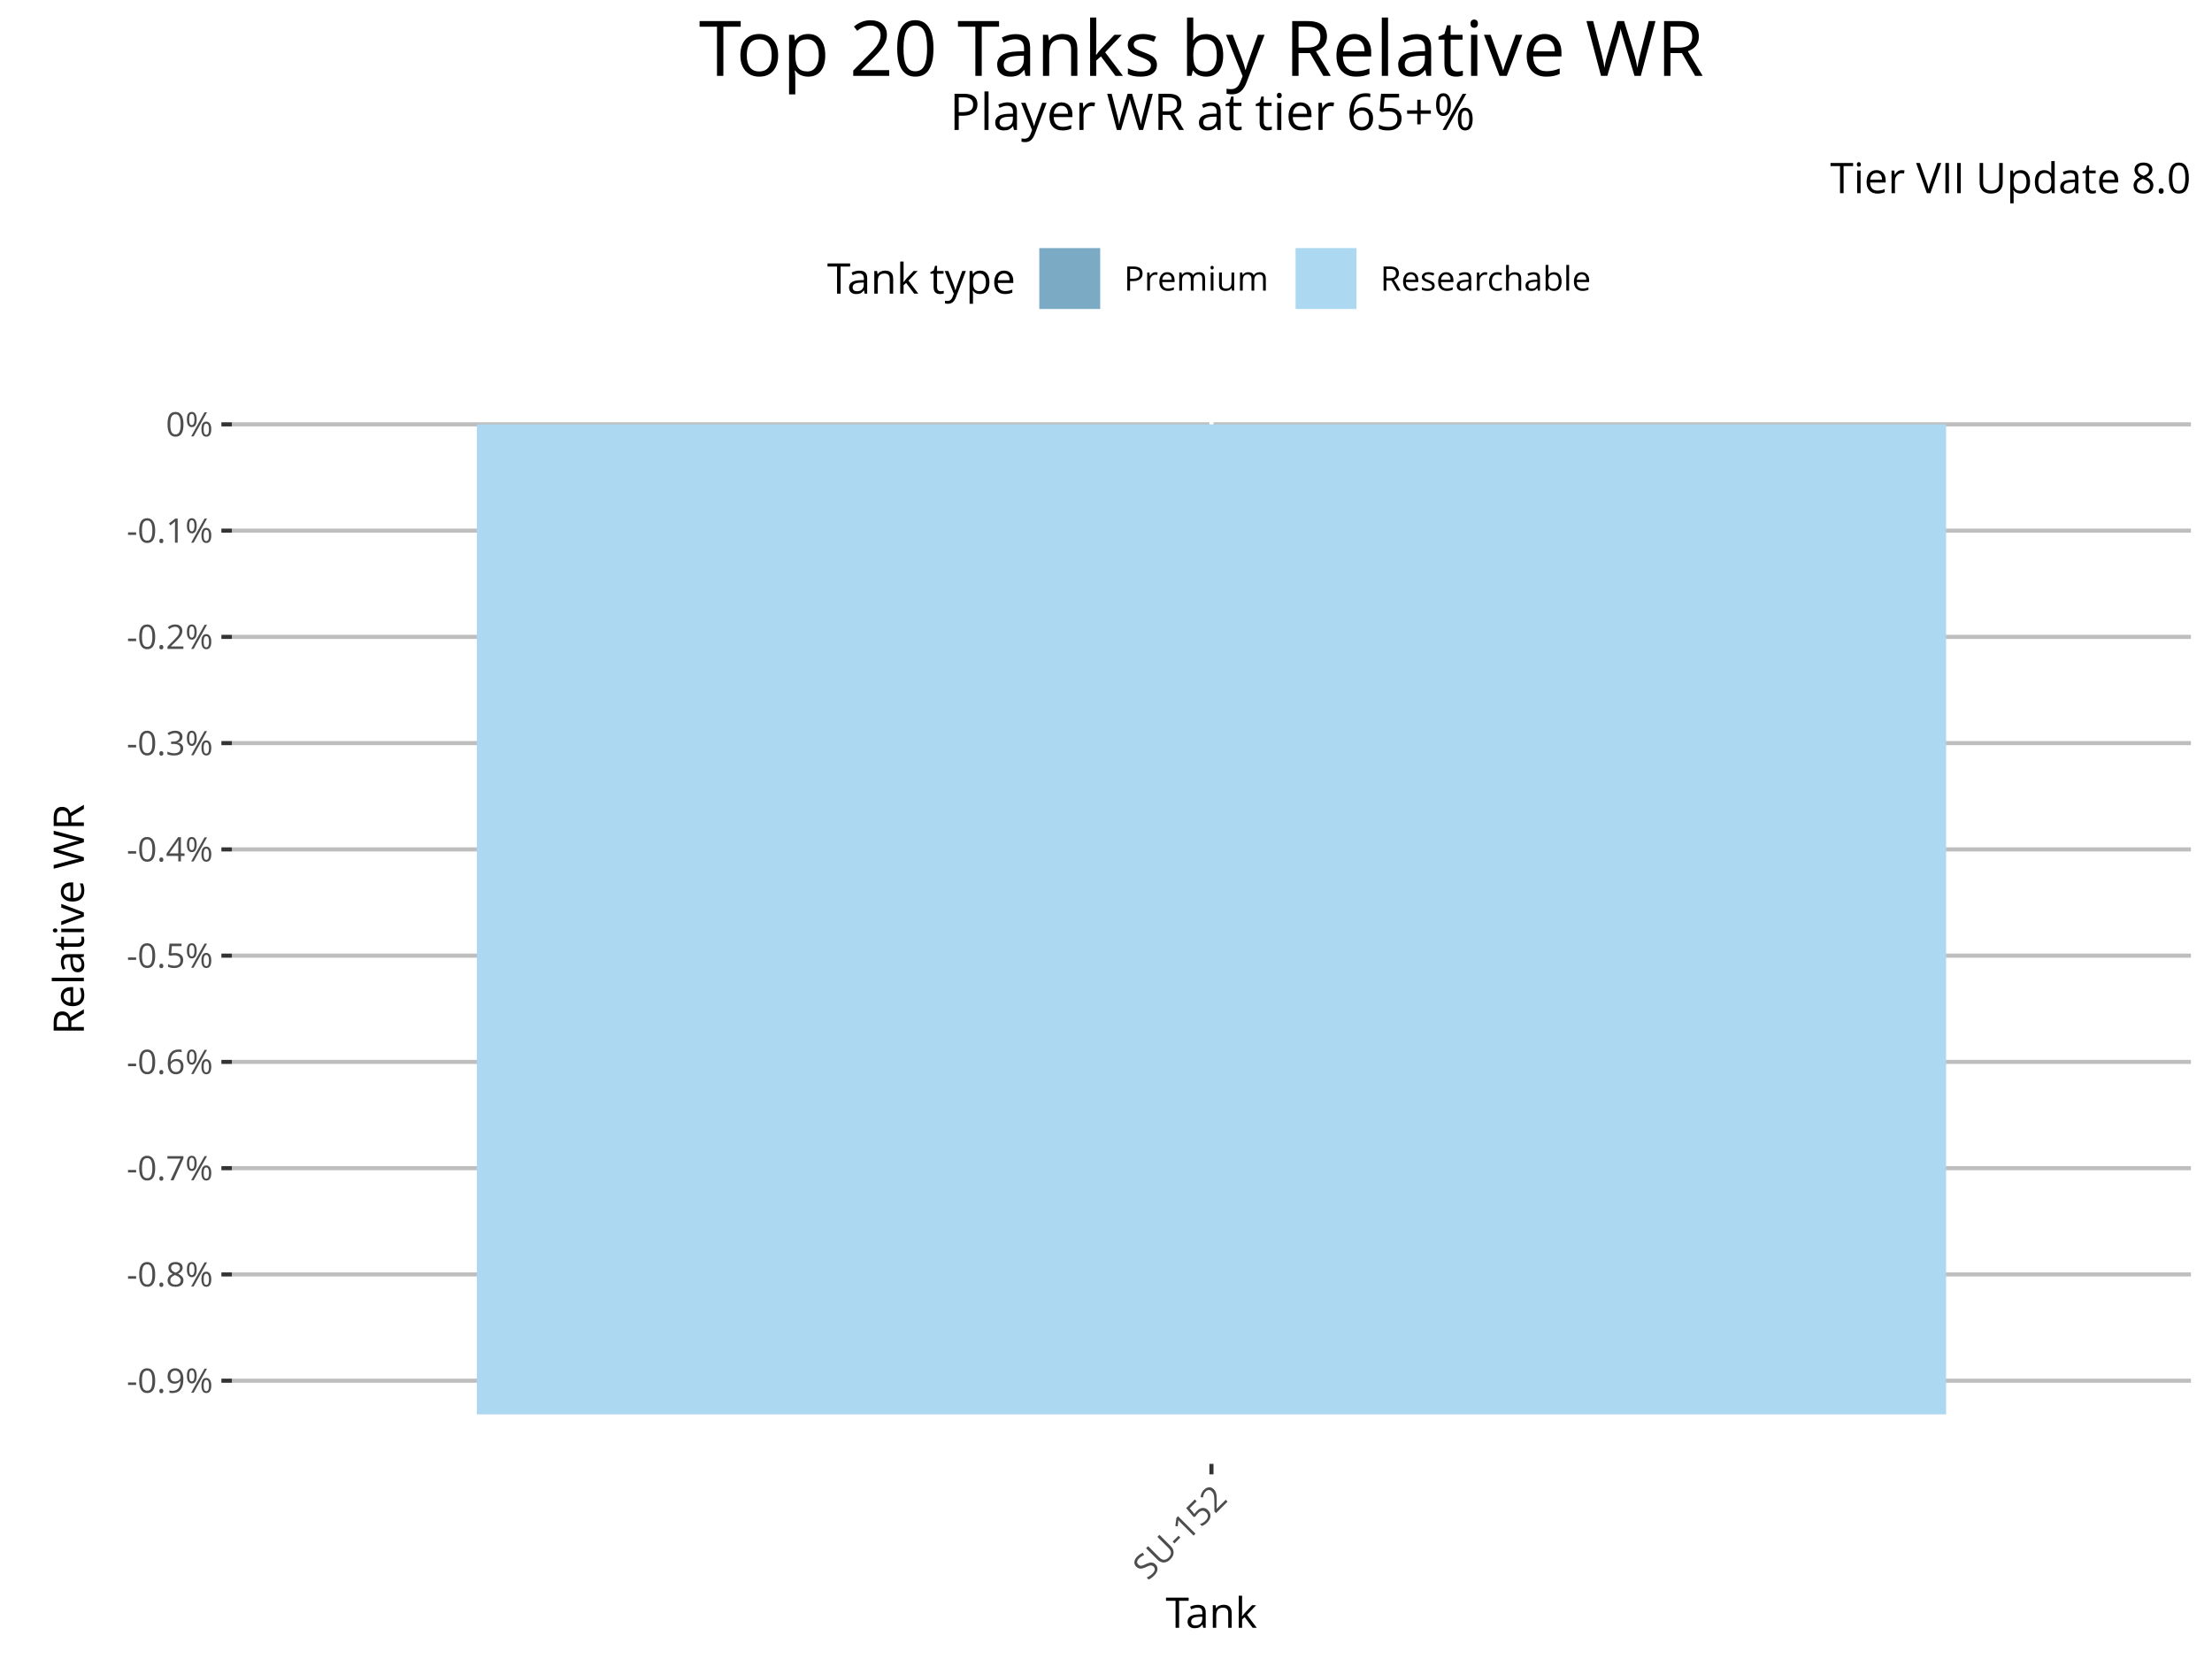
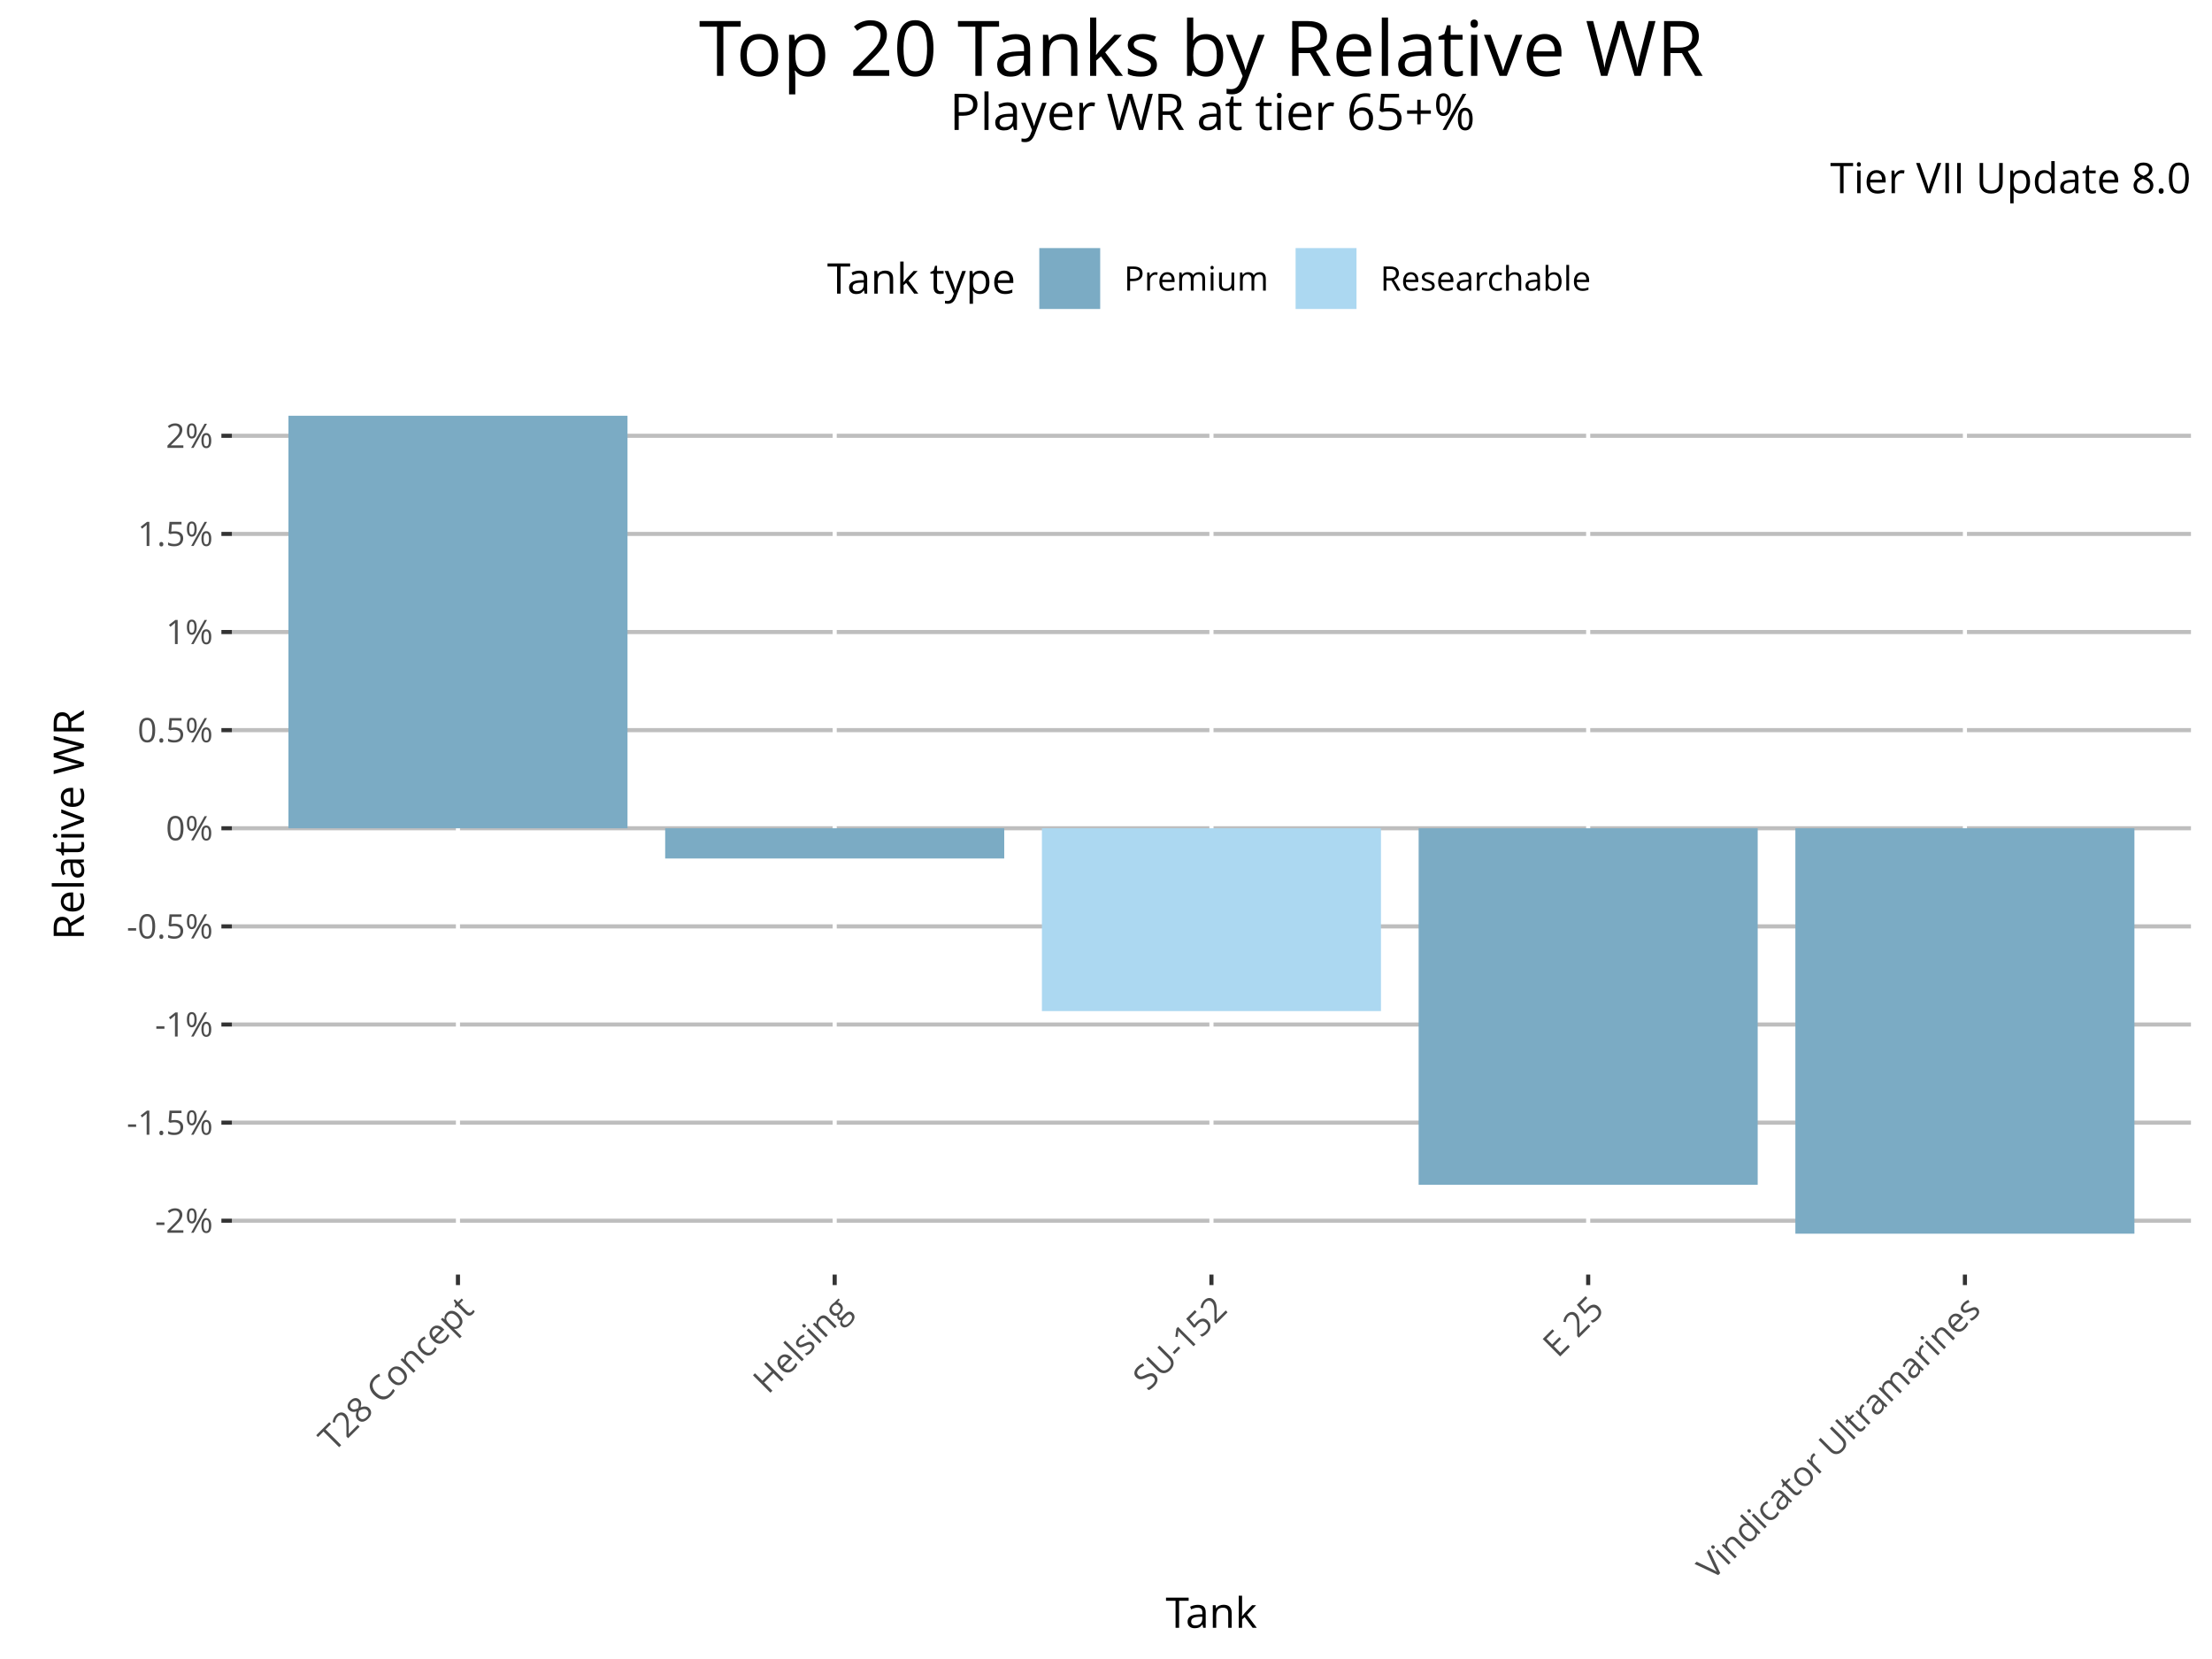
<svg xmlns="http://www.w3.org/2000/svg" class="svglite" width="576.00pt" height="432.00pt" viewBox="0 0 576.00 432.00">
  <defs>
    <style type="text/css">
    .svglite line, .svglite polyline, .svglite polygon, .svglite path, .svglite rect, .svglite circle {
      fill: none;
      stroke: #000000;
      stroke-linecap: round;
      stroke-linejoin: round;
      stroke-miterlimit: 10.00;
    }
  </style>
  </defs>
  <rect width="100%" height="100%" style="stroke: none; fill: #FFFFFF;" />
  <defs>
    <clipPath id="cpMC4wMHw1NzYuMDB8MC4wMHw0MzIuMDA=">
      <rect x="0.00" y="0.00" width="576.00" height="432.00" />
    </clipPath>
  </defs>
  <g clip-path="url(#cpMC4wMHw1NzYuMDB8MC4wMHw0MzIuMDA=)">
    <rect x="0.00" y="0" width="576.00" height="432.00" style="stroke-width: 1.07; stroke: #FFFFFF; fill: #FFFFFF;" />
  </g>
  <defs>
-     <clipPath id="cpNjAuMzl8NTcwLjUyfDk3LjYxfDM4MS4xOQ==">
-       <rect x="60.39" y="97.61" width="510.13" height="283.58" />
+     <clipPath id="cpNjAuMzl8NTcwLjUyfDk3LjYxfDMzMS45MA==">
+       <rect x="60.39" y="97.61" width="510.13" height="234.29" />
    </clipPath>
  </defs>
-   <g clip-path="url(#cpNjAuMzl8NTcwLjUyfDk3LjYxfDM4MS4xOQ==)">
-     <rect x="60.39" y="97.61" width="510.13" height="283.58" style="stroke-width: 1.07; stroke: none;" />
-     <polyline points="60.39,373.37 570.52,373.37 " style="stroke-width: 0.53; stroke: #FFFFFF; stroke-linecap: butt;" />
-     <polyline points="60.39,345.70 570.52,345.70 " style="stroke-width: 0.53; stroke: #FFFFFF; stroke-linecap: butt;" />
-     <polyline points="60.39,318.03 570.52,318.03 " style="stroke-width: 0.53; stroke: #FFFFFF; stroke-linecap: butt;" />
-     <polyline points="60.39,290.36 570.52,290.36 " style="stroke-width: 0.53; stroke: #FFFFFF; stroke-linecap: butt;" />
-     <polyline points="60.39,262.69 570.52,262.69 " style="stroke-width: 0.53; stroke: #FFFFFF; stroke-linecap: butt;" />
-     <polyline points="60.39,235.02 570.52,235.02 " style="stroke-width: 0.53; stroke: #FFFFFF; stroke-linecap: butt;" />
-     <polyline points="60.39,207.35 570.52,207.35 " style="stroke-width: 0.53; stroke: #FFFFFF; stroke-linecap: butt;" />
-     <polyline points="60.39,179.68 570.52,179.68 " style="stroke-width: 0.53; stroke: #FFFFFF; stroke-linecap: butt;" />
-     <polyline points="60.39,152.01 570.52,152.01 " style="stroke-width: 0.53; stroke: #FFFFFF; stroke-linecap: butt;" />
-     <polyline points="60.39,124.34 570.52,124.34 " style="stroke-width: 0.53; stroke: #FFFFFF; stroke-linecap: butt;" />
-     <polyline points="60.39,359.53 570.52,359.53 " style="stroke-width: 1.07; stroke: #BEBEBE; stroke-linecap: butt;" />
-     <polyline points="60.39,331.86 570.52,331.86 " style="stroke-width: 1.07; stroke: #BEBEBE; stroke-linecap: butt;" />
-     <polyline points="60.39,304.19 570.52,304.19 " style="stroke-width: 1.07; stroke: #BEBEBE; stroke-linecap: butt;" />
-     <polyline points="60.39,276.52 570.52,276.52 " style="stroke-width: 1.07; stroke: #BEBEBE; stroke-linecap: butt;" />
-     <polyline points="60.39,248.85 570.52,248.85 " style="stroke-width: 1.07; stroke: #BEBEBE; stroke-linecap: butt;" />
-     <polyline points="60.39,221.18 570.52,221.18 " style="stroke-width: 1.07; stroke: #BEBEBE; stroke-linecap: butt;" />
-     <polyline points="60.39,193.51 570.52,193.51 " style="stroke-width: 1.07; stroke: #BEBEBE; stroke-linecap: butt;" />
-     <polyline points="60.39,165.84 570.52,165.84 " style="stroke-width: 1.07; stroke: #BEBEBE; stroke-linecap: butt;" />
-     <polyline points="60.39,138.17 570.52,138.17 " style="stroke-width: 1.07; stroke: #BEBEBE; stroke-linecap: butt;" />
-     <polyline points="60.39,110.50 570.52,110.50 " style="stroke-width: 1.07; stroke: #BEBEBE; stroke-linecap: butt;" />
-     <polyline points="315.46,381.19 315.46,97.61 " style="stroke-width: 1.07; stroke: #FFFFFF; stroke-linecap: butt;" />
-     <rect x="124.16" y="110.50" width="382.60" height="257.80" style="stroke-width: 1.07; stroke: none; stroke-linecap: square; stroke-linejoin: miter; fill: #ACD8F1;" />
+   <g clip-path="url(#cpNjAuMzl8NTcwLjUyfDk3LjYxfDMzMS45MA==)">
+     <rect x="60.39" y="97.61" width="510.13" height="234.29" style="stroke-width: 1.07; stroke: none;" />
+     <polyline points="60.39,330.65 570.52,330.65 " style="stroke-width: 0.53; stroke: #FFFFFF; stroke-linecap: butt;" />
+     <polyline points="60.39,305.10 570.52,305.10 " style="stroke-width: 0.53; stroke: #FFFFFF; stroke-linecap: butt;" />
+     <polyline points="60.39,279.55 570.52,279.55 " style="stroke-width: 0.53; stroke: #FFFFFF; stroke-linecap: butt;" />
+     <polyline points="60.39,254.00 570.52,254.00 " style="stroke-width: 0.53; stroke: #FFFFFF; stroke-linecap: butt;" />
+     <polyline points="60.39,228.45 570.52,228.45 " style="stroke-width: 0.53; stroke: #FFFFFF; stroke-linecap: butt;" />
+     <polyline points="60.39,202.90 570.52,202.90 " style="stroke-width: 0.53; stroke: #FFFFFF; stroke-linecap: butt;" />
+     <polyline points="60.39,177.36 570.52,177.36 " style="stroke-width: 0.53; stroke: #FFFFFF; stroke-linecap: butt;" />
+     <polyline points="60.39,151.81 570.52,151.81 " style="stroke-width: 0.53; stroke: #FFFFFF; stroke-linecap: butt;" />
+     <polyline points="60.39,126.26 570.52,126.26 " style="stroke-width: 0.53; stroke: #FFFFFF; stroke-linecap: butt;" />
+     <polyline points="60.39,100.71 570.52,100.71 " style="stroke-width: 0.53; stroke: #FFFFFF; stroke-linecap: butt;" />
+     <polyline points="60.39,317.87 570.52,317.87 " style="stroke-width: 1.07; stroke: #BEBEBE; stroke-linecap: butt;" />
+     <polyline points="60.39,292.33 570.52,292.33 " style="stroke-width: 1.07; stroke: #BEBEBE; stroke-linecap: butt;" />
+     <polyline points="60.39,266.78 570.52,266.78 " style="stroke-width: 1.07; stroke: #BEBEBE; stroke-linecap: butt;" />
+     <polyline points="60.39,241.23 570.52,241.23 " style="stroke-width: 1.07; stroke: #BEBEBE; stroke-linecap: butt;" />
+     <polyline points="60.39,215.68 570.52,215.68 " style="stroke-width: 1.07; stroke: #BEBEBE; stroke-linecap: butt;" />
+     <polyline points="60.39,190.13 570.52,190.13 " style="stroke-width: 1.07; stroke: #BEBEBE; stroke-linecap: butt;" />
+     <polyline points="60.39,164.58 570.52,164.58 " style="stroke-width: 1.07; stroke: #BEBEBE; stroke-linecap: butt;" />
+     <polyline points="60.39,139.03 570.52,139.03 " style="stroke-width: 1.07; stroke: #BEBEBE; stroke-linecap: butt;" />
+     <polyline points="60.39,113.48 570.52,113.48 " style="stroke-width: 1.07; stroke: #BEBEBE; stroke-linecap: butt;" />
+     <polyline points="119.25,331.90 119.25,97.61 " style="stroke-width: 1.07; stroke: #FFFFFF; stroke-linecap: butt;" />
+     <polyline points="217.35,331.90 217.35,97.61 " style="stroke-width: 1.07; stroke: #FFFFFF; stroke-linecap: butt;" />
+     <polyline points="315.46,331.90 315.46,97.61 " style="stroke-width: 1.07; stroke: #FFFFFF; stroke-linecap: butt;" />
+     <polyline points="413.56,331.90 413.56,97.61 " style="stroke-width: 1.07; stroke: #FFFFFF; stroke-linecap: butt;" />
+     <polyline points="511.66,331.90 511.66,97.61 " style="stroke-width: 1.07; stroke: #FFFFFF; stroke-linecap: butt;" />
+     <rect x="75.11" y="108.26" width="88.29" height="107.42" style="stroke-width: 1.07; stroke: none; stroke-linecap: square; stroke-linejoin: miter; fill: #7BABC4;" />
+     <rect x="173.21" y="215.68" width="88.29" height="7.87" style="stroke-width: 1.07; stroke: none; stroke-linecap: square; stroke-linejoin: miter; fill: #7BABC4;" />
+     <rect x="271.31" y="215.68" width="88.29" height="47.61" style="stroke-width: 1.07; stroke: none; stroke-linecap: square; stroke-linejoin: miter; fill: #ACD8F1;" />
+     <rect x="369.41" y="215.68" width="88.29" height="92.83" style="stroke-width: 1.07; stroke: none; stroke-linecap: square; stroke-linejoin: miter; fill: #7BABC4;" />
+     <rect x="467.51" y="215.68" width="88.29" height="105.57" style="stroke-width: 1.07; stroke: none; stroke-linecap: square; stroke-linejoin: miter; fill: #7BABC4;" />
  </g>
  <g clip-path="url(#cpMC4wMHw1NzYuMDB8MC4wMHw0MzIuMDA=)">
-     <text x="55.46" y="362.67" text-anchor="end" style="font-size: 8.80px; fill: #4D4D4D; font-family: Open Sans;" textLength="22.48px" lengthAdjust="spacingAndGlyphs">-0.9%</text>
-     <text x="55.46" y="335.00" text-anchor="end" style="font-size: 8.80px; fill: #4D4D4D; font-family: Open Sans;" textLength="22.48px" lengthAdjust="spacingAndGlyphs">-0.8%</text>
-     <text x="55.46" y="307.33" text-anchor="end" style="font-size: 8.80px; fill: #4D4D4D; font-family: Open Sans;" textLength="22.48px" lengthAdjust="spacingAndGlyphs">-0.7%</text>
-     <text x="55.46" y="279.66" text-anchor="end" style="font-size: 8.80px; fill: #4D4D4D; font-family: Open Sans;" textLength="22.48px" lengthAdjust="spacingAndGlyphs">-0.6%</text>
-     <text x="55.46" y="251.99" text-anchor="end" style="font-size: 8.80px; fill: #4D4D4D; font-family: Open Sans;" textLength="22.48px" lengthAdjust="spacingAndGlyphs">-0.5%</text>
-     <text x="55.46" y="224.32" text-anchor="end" style="font-size: 8.80px; fill: #4D4D4D; font-family: Open Sans;" textLength="22.48px" lengthAdjust="spacingAndGlyphs">-0.4%</text>
-     <text x="55.46" y="196.65" text-anchor="end" style="font-size: 8.80px; fill: #4D4D4D; font-family: Open Sans;" textLength="22.48px" lengthAdjust="spacingAndGlyphs">-0.3%</text>
-     <text x="55.46" y="168.98" text-anchor="end" style="font-size: 8.80px; fill: #4D4D4D; font-family: Open Sans;" textLength="22.48px" lengthAdjust="spacingAndGlyphs">-0.2%</text>
-     <text x="55.46" y="141.31" text-anchor="end" style="font-size: 8.80px; fill: #4D4D4D; font-family: Open Sans;" textLength="22.48px" lengthAdjust="spacingAndGlyphs">-0.1%</text>
-     <text x="55.46" y="113.64" text-anchor="end" style="font-size: 8.80px; fill: #4D4D4D; font-family: Open Sans;" textLength="12.28px" lengthAdjust="spacingAndGlyphs">0%</text>
-     <polyline points="57.65,359.53 60.39,359.53 " style="stroke-width: 1.07; stroke: #333333; stroke-linecap: butt;" />
-     <polyline points="57.65,331.86 60.39,331.86 " style="stroke-width: 1.07; stroke: #333333; stroke-linecap: butt;" />
-     <polyline points="57.65,304.19 60.39,304.19 " style="stroke-width: 1.07; stroke: #333333; stroke-linecap: butt;" />
-     <polyline points="57.65,276.52 60.39,276.52 " style="stroke-width: 1.07; stroke: #333333; stroke-linecap: butt;" />
-     <polyline points="57.65,248.85 60.39,248.85 " style="stroke-width: 1.07; stroke: #333333; stroke-linecap: butt;" />
-     <polyline points="57.65,221.18 60.39,221.18 " style="stroke-width: 1.07; stroke: #333333; stroke-linecap: butt;" />
-     <polyline points="57.65,193.51 60.39,193.51 " style="stroke-width: 1.07; stroke: #333333; stroke-linecap: butt;" />
-     <polyline points="57.65,165.84 60.39,165.84 " style="stroke-width: 1.07; stroke: #333333; stroke-linecap: butt;" />
-     <polyline points="57.65,138.17 60.39,138.17 " style="stroke-width: 1.07; stroke: #333333; stroke-linecap: butt;" />
-     <polyline points="57.65,110.50 60.39,110.50 " style="stroke-width: 1.07; stroke: #333333; stroke-linecap: butt;" />
-     <polyline points="315.46,383.93 315.46,381.19 " style="stroke-width: 1.07; stroke: #333333; stroke-linecap: butt;" />
-     <text transform="translate(320.00,390.67) rotate(-45)" text-anchor="end" style="font-size: 9.00px; fill: #4D4D4D; font-family: Open Sans;" textLength="29.83px" lengthAdjust="spacingAndGlyphs">SU-152</text>
+     <text x="55.46" y="321.01" text-anchor="end" style="font-size: 8.80px; fill: #4D4D4D; font-family: Open Sans;" textLength="15.11px" lengthAdjust="spacingAndGlyphs">-2%</text>
+     <text x="55.46" y="295.47" text-anchor="end" style="font-size: 8.80px; fill: #4D4D4D; font-family: Open Sans;" textLength="22.48px" lengthAdjust="spacingAndGlyphs">-1.5%</text>
+     <text x="55.46" y="269.92" text-anchor="end" style="font-size: 8.80px; fill: #4D4D4D; font-family: Open Sans;" textLength="15.11px" lengthAdjust="spacingAndGlyphs">-1%</text>
+     <text x="55.46" y="244.37" text-anchor="end" style="font-size: 8.80px; fill: #4D4D4D; font-family: Open Sans;" textLength="22.48px" lengthAdjust="spacingAndGlyphs">-0.5%</text>
+     <text x="55.46" y="218.82" text-anchor="end" style="font-size: 8.80px; fill: #4D4D4D; font-family: Open Sans;" textLength="12.28px" lengthAdjust="spacingAndGlyphs">0%</text>
+     <text x="55.46" y="193.27" text-anchor="end" style="font-size: 8.80px; fill: #4D4D4D; font-family: Open Sans;" textLength="19.65px" lengthAdjust="spacingAndGlyphs">0.5%</text>
+     <text x="55.46" y="167.72" text-anchor="end" style="font-size: 8.80px; fill: #4D4D4D; font-family: Open Sans;" textLength="12.28px" lengthAdjust="spacingAndGlyphs">1%</text>
+     <text x="55.46" y="142.17" text-anchor="end" style="font-size: 8.80px; fill: #4D4D4D; font-family: Open Sans;" textLength="19.65px" lengthAdjust="spacingAndGlyphs">1.5%</text>
+     <text x="55.46" y="116.62" text-anchor="end" style="font-size: 8.80px; fill: #4D4D4D; font-family: Open Sans;" textLength="12.28px" lengthAdjust="spacingAndGlyphs">2%</text>
+     <polyline points="57.65,317.87 60.39,317.87 " style="stroke-width: 1.07; stroke: #333333; stroke-linecap: butt;" />
+     <polyline points="57.65,292.33 60.39,292.33 " style="stroke-width: 1.07; stroke: #333333; stroke-linecap: butt;" />
+     <polyline points="57.65,266.78 60.39,266.78 " style="stroke-width: 1.07; stroke: #333333; stroke-linecap: butt;" />
+     <polyline points="57.65,241.23 60.39,241.23 " style="stroke-width: 1.07; stroke: #333333; stroke-linecap: butt;" />
+     <polyline points="57.65,215.68 60.39,215.68 " style="stroke-width: 1.07; stroke: #333333; stroke-linecap: butt;" />
+     <polyline points="57.65,190.13 60.39,190.13 " style="stroke-width: 1.07; stroke: #333333; stroke-linecap: butt;" />
+     <polyline points="57.65,164.58 60.39,164.58 " style="stroke-width: 1.07; stroke: #333333; stroke-linecap: butt;" />
+     <polyline points="57.65,139.03 60.39,139.03 " style="stroke-width: 1.07; stroke: #333333; stroke-linecap: butt;" />
+     <polyline points="57.65,113.48 60.39,113.48 " style="stroke-width: 1.07; stroke: #333333; stroke-linecap: butt;" />
+     <polyline points="119.25,334.64 119.25,331.90 " style="stroke-width: 1.07; stroke: #333333; stroke-linecap: butt;" />
+     <polyline points="217.35,334.64 217.35,331.90 " style="stroke-width: 1.07; stroke: #333333; stroke-linecap: butt;" />
+     <polyline points="315.46,334.64 315.46,331.90 " style="stroke-width: 1.07; stroke: #333333; stroke-linecap: butt;" />
+     <polyline points="413.56,334.64 413.56,331.90 " style="stroke-width: 1.07; stroke: #333333; stroke-linecap: butt;" />
+     <polyline points="511.66,334.64 511.66,331.90 " style="stroke-width: 1.07; stroke: #333333; stroke-linecap: butt;" />
+     <text transform="translate(123.79,341.37) rotate(-45)" text-anchor="end" style="font-size: 9.00px; fill: #4D4D4D; font-family: Open Sans;" textLength="52.28px" lengthAdjust="spacingAndGlyphs">T28 Concept</text>
+     <text transform="translate(221.90,341.37) rotate(-45)" text-anchor="end" style="font-size: 9.00px; fill: #4D4D4D; font-family: Open Sans;" textLength="30.98px" lengthAdjust="spacingAndGlyphs">Helsing</text>
+     <text transform="translate(320.00,341.37) rotate(-45)" text-anchor="end" style="font-size: 9.00px; fill: #4D4D4D; font-family: Open Sans;" textLength="29.83px" lengthAdjust="spacingAndGlyphs">SU-152</text>
+     <text transform="translate(418.10,341.37) rotate(-45)" text-anchor="end" style="font-size: 9.00px; fill: #4D4D4D; font-family: Open Sans;" textLength="17.64px" lengthAdjust="spacingAndGlyphs">E 25</text>
+     <text transform="translate(516.20,341.37) rotate(-45)" text-anchor="end" style="font-size: 9.00px; fill: #4D4D4D; font-family: Open Sans;" textLength="99.54px" lengthAdjust="spacingAndGlyphs">Vindicator Ultramarines</text>
    <text x="315.46" y="423.88" text-anchor="middle" style="font-size: 11.00px; font-family: Open Sans;" textLength="23.85px" lengthAdjust="spacingAndGlyphs">Tank</text>
-     <text transform="translate(21.84,239.40) rotate(-90)" text-anchor="middle" style="font-size: 11.00px; font-family: Open Sans;" textLength="60.07px" lengthAdjust="spacingAndGlyphs">Relative WR</text>
+     <text transform="translate(21.84,214.76) rotate(-90)" text-anchor="middle" style="font-size: 11.00px; font-family: Open Sans;" textLength="60.07px" lengthAdjust="spacingAndGlyphs">Relative WR</text>
    <rect x="209.91" y="58.42" width="211.09" height="28.24" style="stroke-width: 1.07; stroke: none; fill: #FFFFFF;" />
    <text x="215.39" y="76.46" style="font-size: 11.00px; font-family: Open Sans;" textLength="49.05px" lengthAdjust="spacingAndGlyphs">Tank type</text>
    <rect x="269.92" y="63.90" width="17.28" height="17.28" style="stroke-width: 1.07; stroke: none;" />
    <rect x="270.63" y="64.60" width="15.86" height="15.86" style="stroke-width: 1.07; stroke: none; stroke-linecap: square; stroke-linejoin: miter; fill: #7BABC4;" />
    <rect x="336.66" y="63.90" width="17.28" height="17.28" style="stroke-width: 1.07; stroke: none;" />
    <rect x="337.37" y="64.60" width="15.86" height="15.86" style="stroke-width: 1.07; stroke: none; stroke-linecap: square; stroke-linejoin: miter; fill: #ACD8F1;" />
    <text x="292.68" y="75.67" style="font-size: 8.80px; font-family: Open Sans;" textLength="37.66px" lengthAdjust="spacingAndGlyphs">Premium</text>
    <text x="359.42" y="75.67" style="font-size: 8.80px; font-family: Open Sans;" textLength="54.87px" lengthAdjust="spacingAndGlyphs">Researchable</text>
    <text x="570.52" y="50.30" text-anchor="end" style="font-size: 11.00px; font-family: Open Sans;" textLength="93.95px" lengthAdjust="spacingAndGlyphs">Tier VII Update 8.0</text>
    <text x="182.00" y="19.76" style="font-size: 20.00px; font-family: Open Sans;" textLength="34.01px" lengthAdjust="spacingAndGlyphs">Top</text>
    <text x="221.20" y="19.76" style="font-size: 20.00px; font-family: Open Sans;" textLength="22.87px" lengthAdjust="spacingAndGlyphs">20</text>
    <text x="249.28" y="19.76" style="font-size: 20.00px; font-family: Open Sans;" textLength="52.91px" lengthAdjust="spacingAndGlyphs">Tanks</text>
    <text x="307.38" y="19.76" style="font-size: 20.00px; font-family: Open Sans;" textLength="21.93px" lengthAdjust="spacingAndGlyphs">by</text>
    <text x="334.52" y="19.76" style="font-size: 20.00px; font-family: Open Sans;" textLength="73.14px" lengthAdjust="spacingAndGlyphs">Relative</text>
    <text x="412.84" y="19.76" style="font-size: 20.00px; font-family: Open Sans;" textLength="30.88px" lengthAdjust="spacingAndGlyphs">WR</text>
    <text x="247.26" y="33.84" style="font-size: 13.20px; font-family: Open Sans;" textLength="38.04px" lengthAdjust="spacingAndGlyphs">Player</text>
    <text x="288.14" y="33.84" style="font-size: 13.20px; font-family: Open Sans;" textLength="20.36px" lengthAdjust="spacingAndGlyphs">WR</text>
    <text x="311.59" y="33.84" style="font-size: 13.20px; font-family: Open Sans;" textLength="12.00px" lengthAdjust="spacingAndGlyphs">at</text>
    <text x="326.79" y="33.84" style="font-size: 13.20px; font-family: Open Sans;" textLength="20.78px" lengthAdjust="spacingAndGlyphs">tier</text>
    <text x="350.64" y="33.84" style="font-size: 13.20px; font-family: Open Sans;" textLength="33.49px" lengthAdjust="spacingAndGlyphs">65+%</text>
  </g>
</svg>
